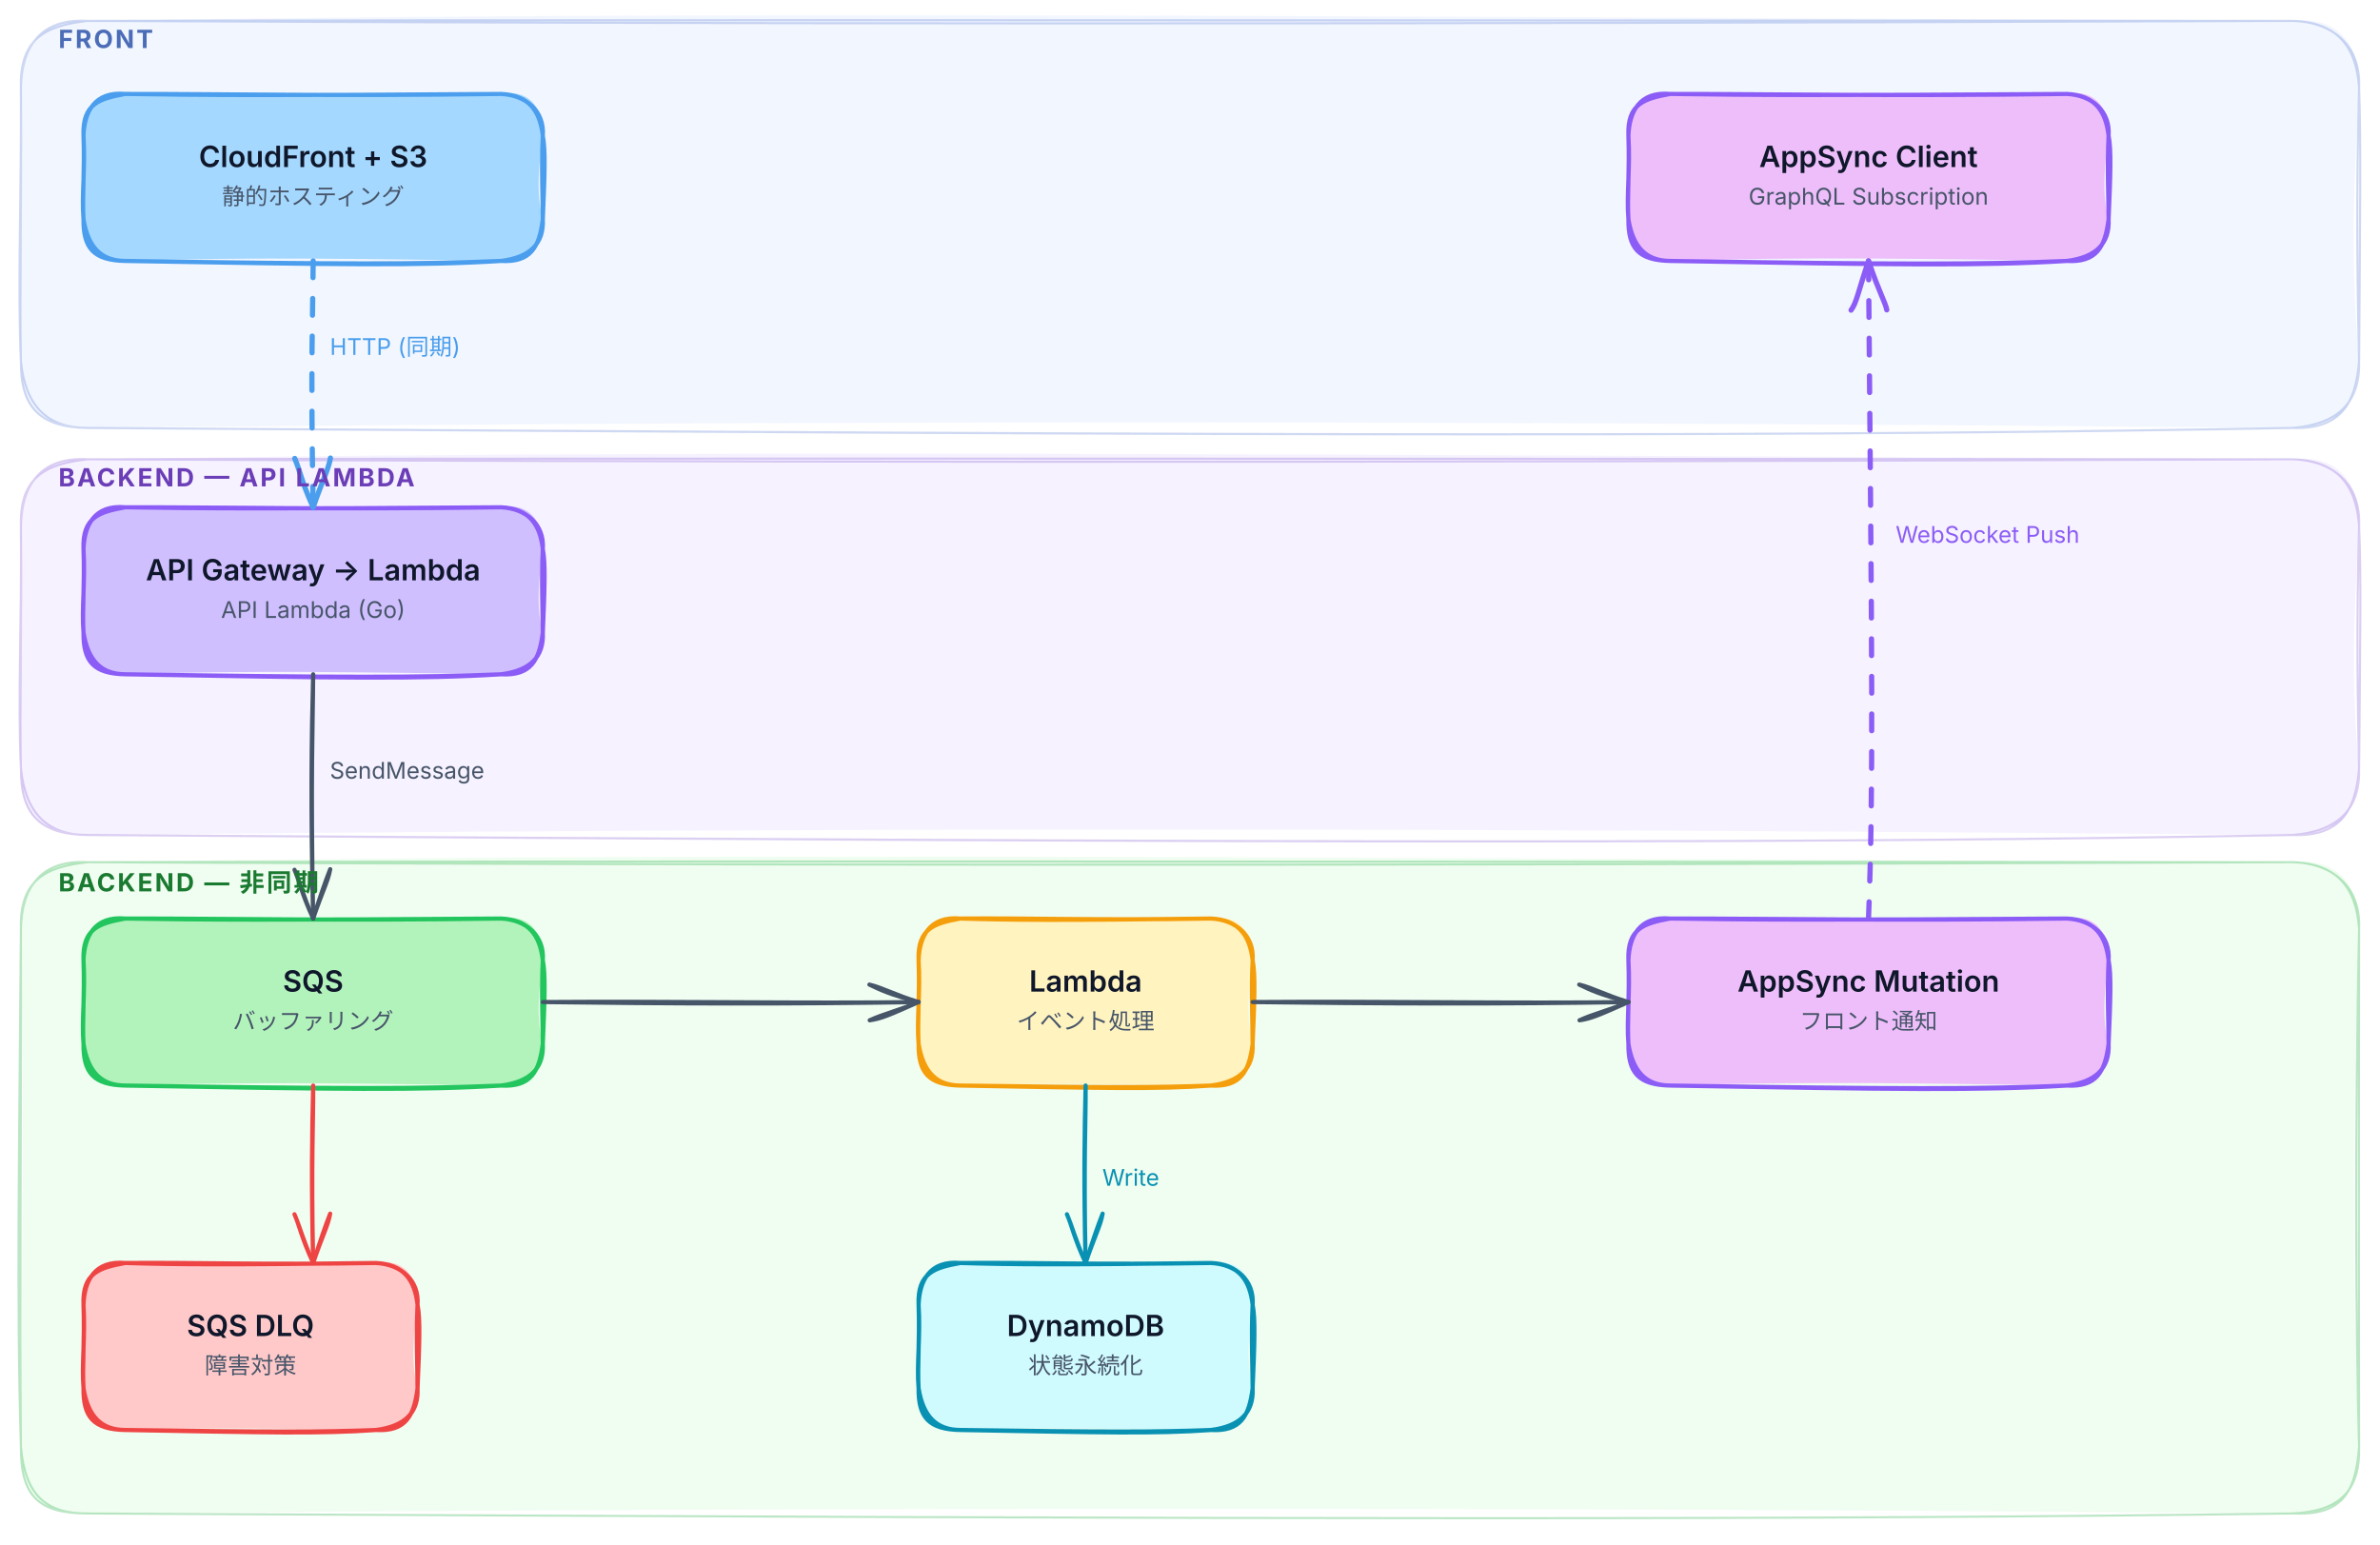
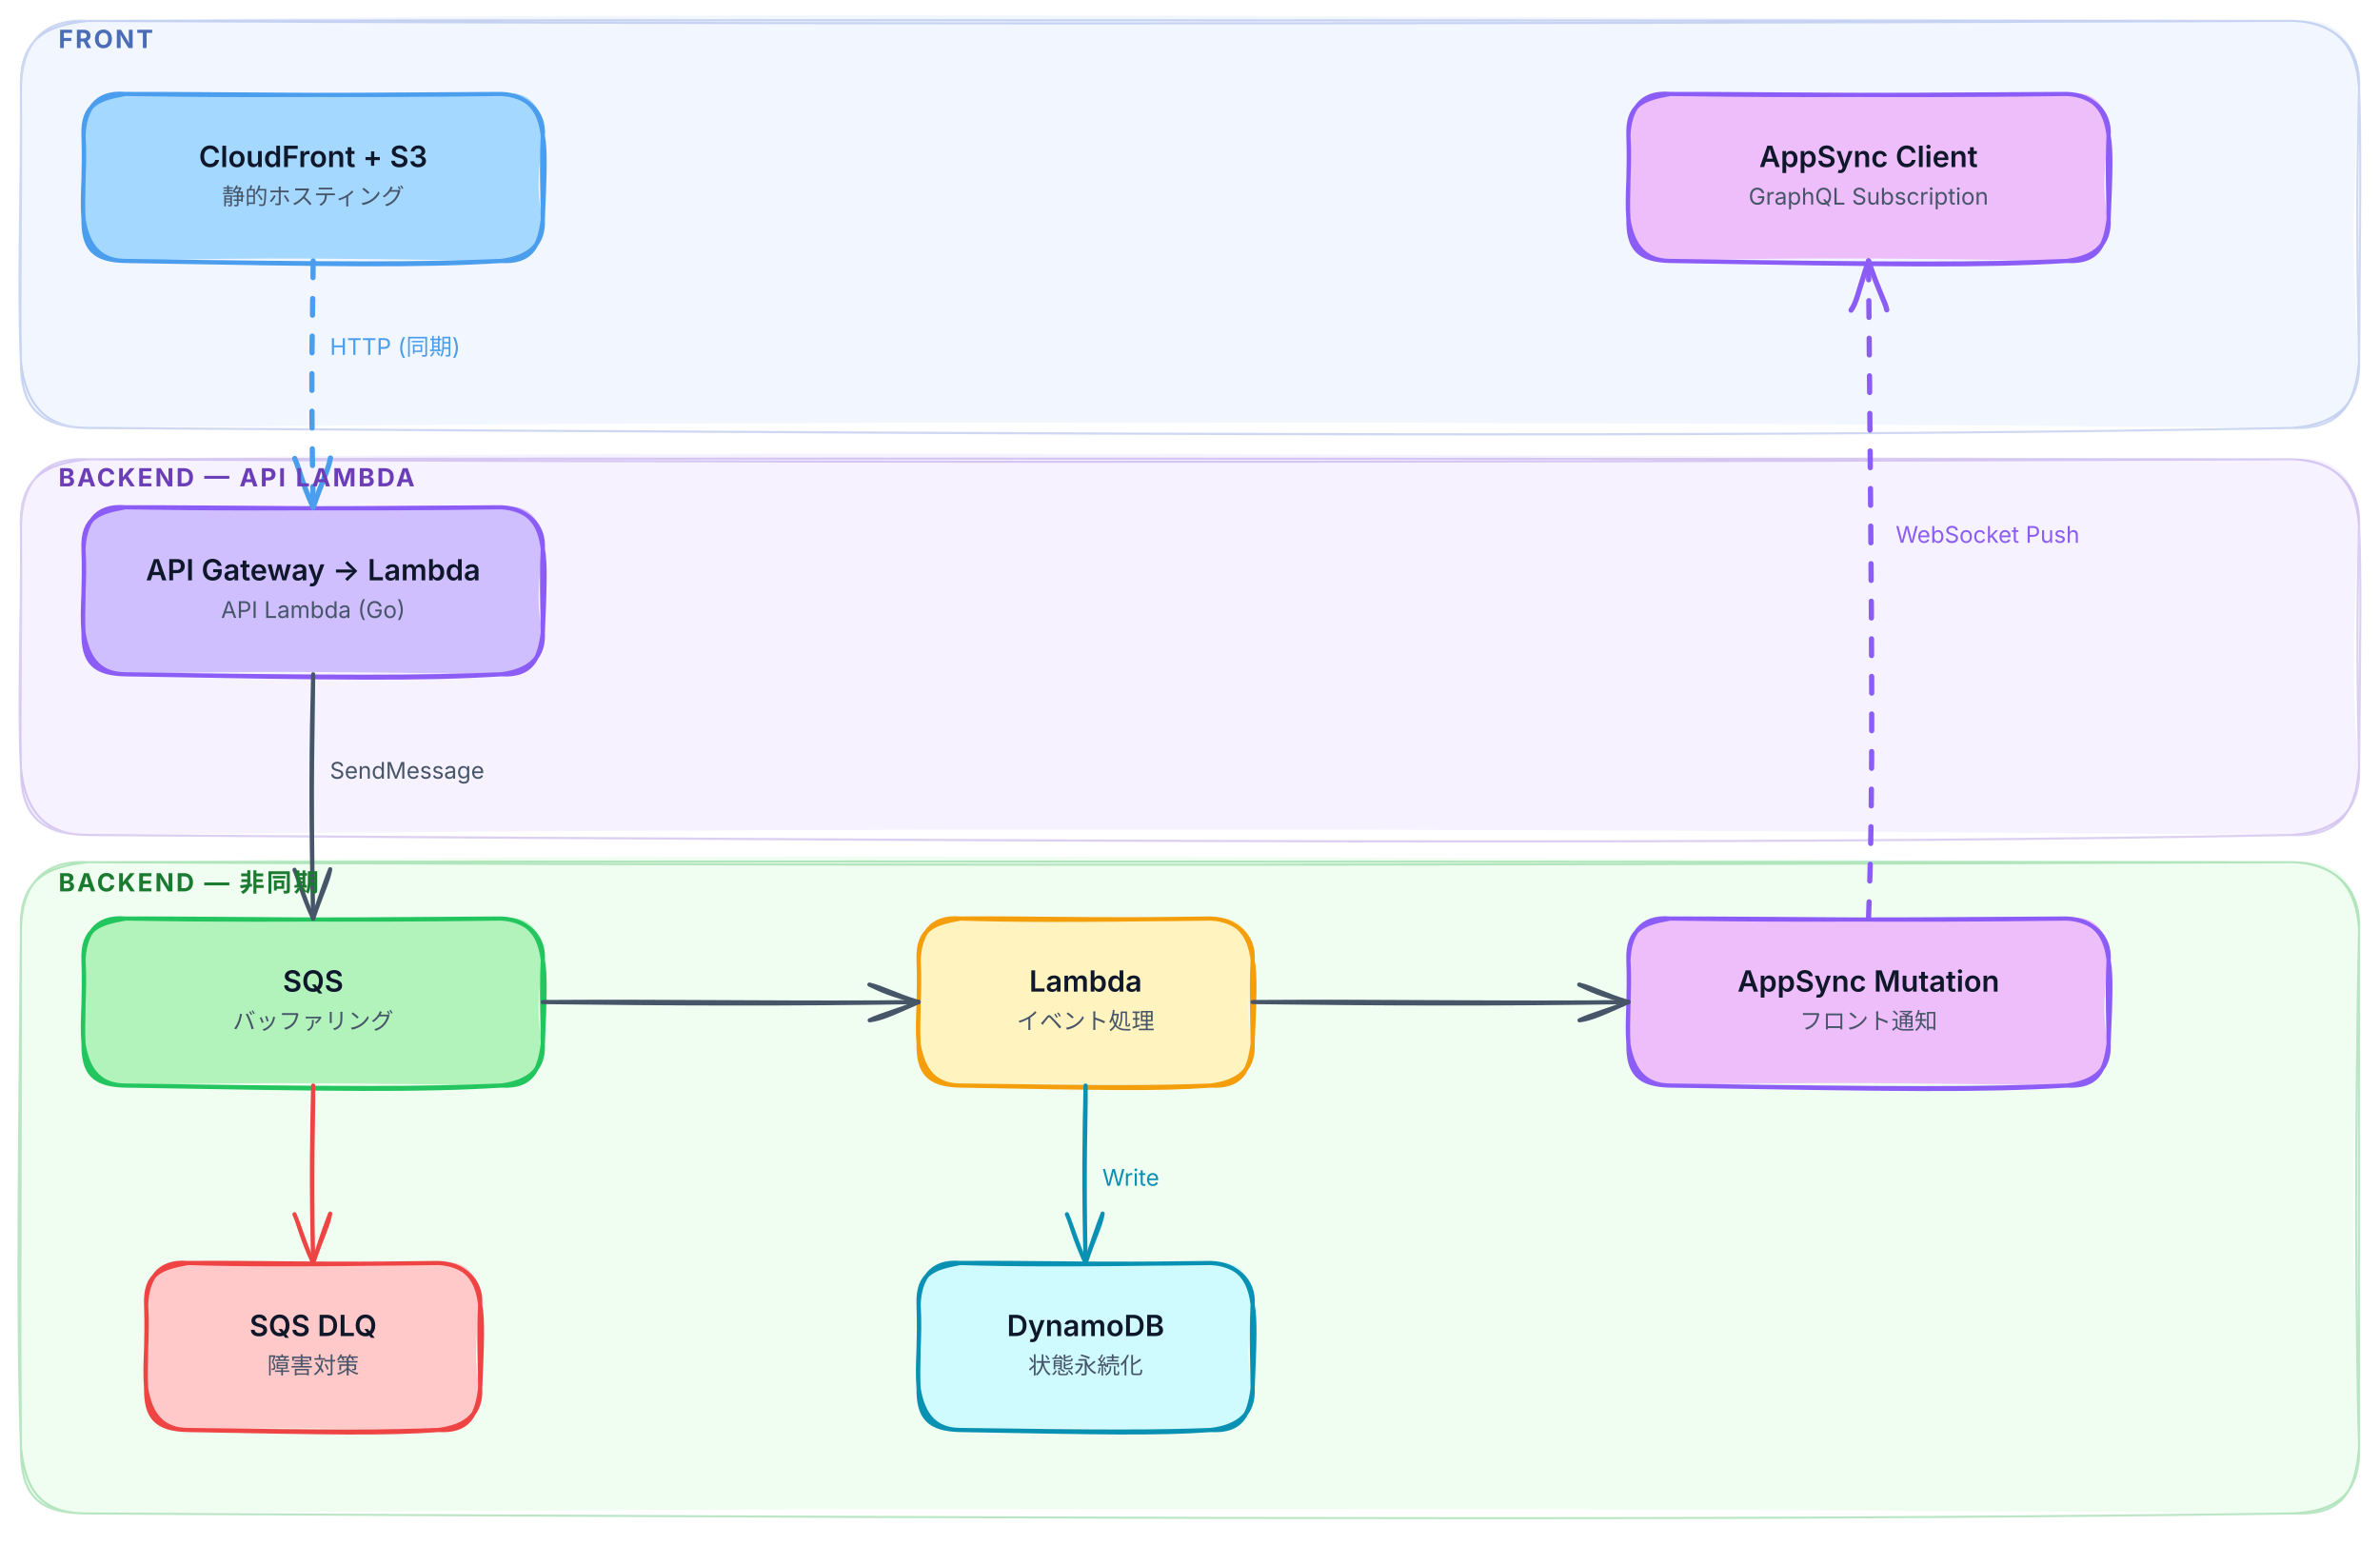
<svg xmlns="http://www.w3.org/2000/svg" version="1.1" viewBox="0 0 1140 740" width="1140" height="740">
  <defs>
    <style class="style-fonts">
      </style>
  </defs>
  <rect x="0" y="0" width="1140" height="813" fill="#ffffff" />
  <g stroke-opacity="0.35" fill-opacity="0.35" stroke-linecap="round" transform="translate(10 10) rotate(0 560 97.5)">
    <path d="M32 0 C265.61 -3.79, 495.34 -3.31, 1088 0 C1112.09 -2.71, 1120.43 14.22, 1120 32 C1117.29 74.86, 1115.9 119.72, 1120 163 C1117.73 187.64, 1111.56 192.97, 1088 195 C733.99 191.74, 380.57 191.26, 32 195 C7.68 192.22, 0.36 186.72, 0 163 C-1.39 128.72, 1.93 102.48, 0 32 C2.2 9.91, 9.94 -0.48, 32 0" stroke="none" stroke-width="0" fill="#dbe4ff" />
    <path d="M32 0 C243.55 -0.47, 454.28 -0.39, 1088 0 M32 0 C319.3 1.36, 606.36 1.85, 1088 0 M1088 0 C1108.04 0.53, 1120.88 12.29, 1120 32 M1088 0 C1109.53 0.56, 1118.67 12.4, 1120 32 M1120 32 C1120.93 58.74, 1120.49 90.22, 1120 163 M1120 32 C1118.49 82.71, 1119.24 133.46, 1120 163 M1120 163 C1120.6 182.73, 1109.82 193.28, 1088 195 M1120 163 C1118.31 184.4, 1110.27 195.81, 1088 195 M1088 195 C860.67 199.09, 632.91 199.1, 32 195 M1088 195 C860.01 199.18, 632.09 198.92, 32 195 M32 195 C8.78 194.71, -0.18 184.86, 0 163 M32 195 C12.5 194.98, 2.16 184.43, 0 163 M0 163 C-1.67 125.15, 0.31 86.33, 0 32 M0 163 C-0.72 127.43, 0.5 89.91, 0 32 M0 32 C0.44 12.66, 9.12 -1.31, 32 0 M0 32 C-0.62 8.6, 11.68 2.27, 32 0" stroke="#748fdb" stroke-width="1" fill="none" />
  </g>
  <g stroke-opacity="0.35" fill-opacity="0.35" stroke-linecap="round" transform="translate(10 220) rotate(0 560 90)">
    <path d="M32 0 C265.61 -3.79, 495.34 -3.31, 1088 0 C1112.09 -2.71, 1120.43 14.22, 1120 32 C1117.42 69.98, 1116.02 109.96, 1120 148 C1117.73 172.64, 1111.56 177.97, 1088 180 C733.99 176.74, 380.57 176.26, 32 180 C7.68 177.22, 0.36 171.72, 0 148 C-1.48 117.37, 1.83 94.78, 0 32 C2.2 9.91, 9.94 -0.48, 32 0" stroke="none" stroke-width="0" fill="#e5dbff" />
    <path d="M32 0 C243.55 -0.47, 454.28 -0.39, 1088 0 M32 0 C319.3 1.36, 606.36 1.85, 1088 0 M1088 0 C1108.04 0.53, 1120.88 12.29, 1120 32 M1088 0 C1109.53 0.56, 1118.67 12.4, 1120 32 M1120 32 C1121 55.48, 1120.56 83.69, 1120 148 M1120 32 C1118.61 76.87, 1119.36 121.78, 1120 148 M1120 148 C1120.6 167.73, 1109.82 178.28, 1088 180 M1120 148 C1118.31 169.4, 1110.27 180.81, 1088 180 M1088 180 C860.67 184.09, 632.91 184.1, 32 180 M1088 180 C860.01 184.18, 632.09 183.92, 32 180 M32 180 C8.78 179.71, -0.18 169.86, 0 148 M32 180 C12.5 179.98, 2.16 169.43, 0 148 M0 148 C-1.56 114.45, 0.42 79.93, 0 32 M0 148 C-0.71 116.57, 0.51 83.2, 0 32 M0 32 C0.44 12.66, 9.12 -1.31, 32 0 M0 32 C-0.62 8.6, 11.68 2.27, 32 0" stroke="#9775db" stroke-width="1" fill="none" />
  </g>
  <g stroke-opacity="0.35" fill-opacity="0.35" stroke-linecap="round" transform="translate(10 413) rotate(0 560 156)">
    <path d="M32 0 C265.61 -3.79, 495.34 -3.31, 1088 0 C1112.09 -2.71, 1120.43 14.22, 1120 32 C1116.98 111, 1116.02 197, 1120 280 C1117.73 306, 1111.56 310, 1088 312 C733.99 309, 380.57 309, 32 312 C7.68 310, 0.36 305, 0 280 C-0.11 222, 2.18 161, 0 32 C2.2 9.91, 9.94 -0.48, 32 0" stroke="none" stroke-width="0" fill="#d3f9d8" />
    <path d="M32 0 C243.55 -0.47, 454.28 -0.39, 1088 0 M32 0 C319.3 1.36, 606.36 1.85, 1088 0 M1088 0 C1108.04 0.53, 1120.88 12.29, 1120 32 M1088 0 C1109.53 0.56, 1118.67 12.4, 1120 32 M1120 32 C1120.02 81, 1119.72 140, 1120 280 M1120 32 C1117.85 127, 1118.37 228, 1120 280 M1120 280 C1120.6 302, 1109.82 311, 1088 312 M1120 280 C1118.31 304, 1110.27 313, 1088 312 M1088 312 C860.67 315, 632.91 315, 32 312 M1088 312 C860.01 315, 632.09 315, 32 312 M32 312 C8.78 312, -0.18 304, 0 280 M32 312 C12.5 312, 2.16 304, 0 280 M0 280 C-2.13 211, -0.76 136, 0 32 M0 280 C-0.62 215, 0.22 142, 0 32 M0 32 C0.44 12.66, 9.12 -1.31, 32 0 M0 32 C-0.62 8.6, 11.68 2.27, 32 0" stroke="#3db75a" stroke-width="1" fill="none" />
  </g>
  <g stroke-linecap="round" transform="translate(40 45) rotate(0 110 40)">
    <path d="M20 0 C62.86 -1.24, 96.02 -0.03, 200 0 C216.09 -2.71, 220.43 10.22, 220 20 C218.07 33.25, 216.67 48.51, 220 60 C217.73 76.64, 215.56 77.97, 200 80 C140.12 79.13, 81.71 77.93, 20 80 C3.68 77.22, 0.36 75.72, 0 60 C-1.96 47.86, 1.35 43.75, 0 20 C2.2 5.91, 5.94 -0.48, 20 0" stroke="none" stroke-width="0" fill="#a5d8ff" />
    <path d="M20 0 C56.86 0.6, 91.68 0.8, 200 0 M20 0 C69.16 -0.07, 117.69 1.15, 200 0 M200 0 C212.04 0.53, 220.88 8.29, 220 20 M200 0 C213.53 0.56, 218.67 8.4, 220 20 M220 20 C221.35 26.95, 220.91 38.63, 220 60 M220 20 C219.24 35.26, 219.99 50.57, 220 60 M220 60 C220.6 71.73, 213.82 78.28, 200 80 M220 60 C218.31 73.4, 214.27 80.81, 200 80 M200 80 C162.23 81.57, 123.39 81.59, 20 80 M200 80 C160.95 82.41, 122.07 81.77, 20 80 M20 80 C4.78 79.71, -0.18 73.86, 0 60 M20 80 C8.5 79.98, 2.16 73.43, 0 60 M0 60 C-1.01 48.25, 0.97 35.53, 0 20 M0 60 C-0.64 49.58, 0.58 37.21, 0 20 M0 20 C0.44 8.66, 5.12 -1.31, 20 0 M0 20 C-0.62 4.6, 7.68 2.27, 20 0" stroke="#4a9eed" stroke-width="2" fill="none" />
  </g>
  <g stroke-linecap="round" transform="translate(780 45) rotate(0 115 40)">
    <path d="M20 0 C65.06 -1.33, 100.42 -0.12, 210 0 C226.09 -2.71, 230.43 10.22, 230 20 C228.07 33.25, 226.67 48.51, 230 60 C227.73 76.64, 225.56 77.97, 210 80 C146.77 79.05, 85 77.85, 20 80 C3.68 77.22, 0.36 75.72, 0 60 C-1.96 47.86, 1.35 43.75, 0 20 C2.2 5.91, 5.94 -0.48, 20 0" stroke="none" stroke-width="0" fill="#eebefa" />
    <path d="M20 0 C58.86 0.58, 95.68 0.78, 210 0 M20 0 C71.87 -0.03, 123.13 1.19, 210 0 M210 0 C222.04 0.53, 230.88 8.29, 230 20 M210 0 C223.53 0.56, 228.67 8.4, 230 20 M230 20 C231.35 26.95, 230.91 38.63, 230 60 M230 20 C229.24 35.26, 229.99 50.57, 230 60 M230 60 C230.6 71.73, 223.82 78.28, 210 80 M230 60 C228.31 73.4, 224.27 80.81, 210 80 M210 80 C170.08 81.67, 129.07 81.69, 20 80 M210 80 C168.79 82.5, 127.75 81.86, 20 80 M20 80 C4.78 79.71, -0.18 73.86, 0 60 M20 80 C8.5 79.98, 2.16 73.43, 0 60 M0 60 C-1.01 48.25, 0.97 35.53, 0 20 M0 60 C-0.64 49.58, 0.58 37.21, 0 20 M0 20 C0.44 8.66, 5.12 -1.31, 20 0 M0 20 C-0.62 4.6, 7.68 2.27, 20 0" stroke="#8b5cf6" stroke-width="2" fill="none" />
  </g>
  <g stroke-linecap="round" transform="translate(40 243) rotate(0 110 40)">
    <path d="M20 0 C62.86 -1.24, 96.02 -0.03, 200 0 C216.09 -2.71, 220.43 10.22, 220 20 C218.07 33.25, 216.67 48.51, 220 60 C217.73 76.64, 215.56 77.97, 200 80 C140.12 79.13, 81.71 77.93, 20 80 C3.68 77.22, 0.36 75.72, 0 60 C-1.96 47.86, 1.35 43.75, 0 20 C2.2 5.91, 5.94 -0.48, 20 0" stroke="none" stroke-width="0" fill="#d0bfff" />
    <path d="M20 0 C56.86 0.6, 91.68 0.8, 200 0 M20 0 C69.16 -0.07, 117.69 1.15, 200 0 M200 0 C212.04 0.53, 220.88 8.29, 220 20 M200 0 C213.53 0.56, 218.67 8.4, 220 20 M220 20 C221.35 26.95, 220.91 38.63, 220 60 M220 20 C219.24 35.26, 219.99 50.57, 220 60 M220 60 C220.6 71.73, 213.82 78.28, 200 80 M220 60 C218.31 73.4, 214.27 80.81, 200 80 M200 80 C162.23 81.57, 123.39 81.59, 20 80 M200 80 C160.95 82.41, 122.07 81.77, 20 80 M20 80 C4.78 79.71, -0.18 73.86, 0 60 M20 80 C8.5 79.98, 2.16 73.43, 0 60 M0 60 C-1.01 48.25, 0.97 35.53, 0 20 M0 60 C-0.64 49.58, 0.58 37.21, 0 20 M0 20 C0.44 8.66, 5.12 -1.31, 20 0 M0 20 C-0.62 4.6, 7.68 2.27, 20 0" stroke="#8b5cf6" stroke-width="2" fill="none" />
  </g>
  <g stroke-linecap="round" transform="translate(40 440) rotate(0 110 40)">
    <path d="M20 0 C62.86 -1.24, 96.02 -0.03, 200 0 C216.09 -2.71, 220.43 10.22, 220 20 C218.07 33.25, 216.67 48.51, 220 60 C217.73 76.64, 215.56 77.97, 200 80 C140.12 79.13, 81.71 77.93, 20 80 C3.68 77.22, 0.36 75.72, 0 60 C-1.96 47.86, 1.35 43.75, 0 20 C2.2 5.91, 5.94 -0.48, 20 0" stroke="none" stroke-width="0" fill="#b2f2bb" />
    <path d="M20 0 C56.86 0.6, 91.68 0.8, 200 0 M20 0 C69.16 -0.07, 117.69 1.15, 200 0 M200 0 C212.04 0.53, 220.88 8.29, 220 20 M200 0 C213.53 0.56, 218.67 8.4, 220 20 M220 20 C221.35 26.95, 220.91 38.63, 220 60 M220 20 C219.24 35.26, 219.99 50.57, 220 60 M220 60 C220.6 71.73, 213.82 78.28, 200 80 M220 60 C218.31 73.4, 214.27 80.81, 200 80 M200 80 C162.23 81.57, 123.39 81.59, 20 80 M200 80 C160.95 82.41, 122.07 81.77, 20 80 M20 80 C4.78 79.71, -0.18 73.86, 0 60 M20 80 C8.5 79.98, 2.16 73.43, 0 60 M0 60 C-1.01 48.25, 0.97 35.53, 0 20 M0 60 C-0.64 49.58, 0.58 37.21, 0 20 M0 20 C0.44 8.66, 5.12 -1.31, 20 0 M0 20 C-0.62 4.6, 7.68 2.27, 20 0" stroke="#22c55e" stroke-width="2" fill="none" />
  </g>
  <g stroke-linecap="round" transform="translate(330 440) rotate(0 80 40)" opacity="0">
    <path d="M20 0 C49.66 -0.67, 69.62 0.54, 140 0 C156.09 -2.71, 160.43 10.22, 160 20 C158.07 33.25, 156.67 48.51, 160 60 C157.73 76.64, 155.56 77.97, 140 80 C100.25 79.63, 61.96 78.43, 20 80 C3.68 77.22, 0.36 75.72, 0 60 C-1.96 47.86, 1.35 43.75, 0 20 C2.2 5.91, 5.94 -0.48, 20 0" stroke="none" stroke-width="0" fill="#d3f9d8" />
    <path d="M20 0 C44.86 0.72, 67.68 0.92, 140 0 M20 0 C52.84 -0.31, 85.05 0.91, 140 0 M140 0 C152.04 0.53, 160.88 8.29, 160 20 M140 0 C153.53 0.56, 158.67 8.4, 160 20 M160 20 C161.35 26.95, 160.91 38.63, 160 60 M160 20 C159.24 35.26, 159.99 50.57, 160 60 M160 60 C160.6 71.73, 153.82 78.28, 140 80 M160 60 C158.31 73.4, 154.27 80.81, 140 80 M140 80 C115.17 80.97, 89.27 80.99, 20 80 M140 80 C113.9 81.86, 87.97 81.22, 20 80 M20 80 C4.78 79.71, -0.18 73.86, 0 60 M20 80 C8.5 79.98, 2.16 73.43, 0 60 M0 60 C-1.01 48.25, 0.97 35.53, 0 20 M0 60 C-0.64 49.58, 0.58 37.21, 0 20 M0 20 C0.44 8.66, 5.12 -1.31, 20 0 M0 20 C-0.62 4.6, 7.68 2.27, 20 0" stroke="#d3f9d8" stroke-width="2" fill="none" />
  </g>
  <g stroke-linecap="round" transform="translate(440 440) rotate(0 80 40)">
    <path d="M20 0 C49.66 -0.67, 69.62 0.54, 140 0 C156.09 -2.71, 160.43 10.22, 160 20 C158.07 33.25, 156.67 48.51, 160 60 C157.73 76.64, 155.56 77.97, 140 80 C100.25 79.63, 61.96 78.43, 20 80 C3.68 77.22, 0.36 75.72, 0 60 C-1.96 47.86, 1.35 43.75, 0 20 C2.2 5.91, 5.94 -0.48, 20 0" stroke="none" stroke-width="0" fill="#fff3bf" />
    <path d="M20 0 C44.86 0.72, 67.68 0.92, 140 0 M20 0 C52.84 -0.31, 85.05 0.91, 140 0 M140 0 C152.04 0.53, 160.88 8.29, 160 20 M140 0 C153.53 0.56, 158.67 8.4, 160 20 M160 20 C161.35 26.95, 160.91 38.63, 160 60 M160 20 C159.24 35.26, 159.99 50.57, 160 60 M160 60 C160.6 71.73, 153.82 78.28, 140 80 M160 60 C158.31 73.4, 154.27 80.81, 140 80 M140 80 C115.17 80.97, 89.27 80.99, 20 80 M140 80 C113.9 81.86, 87.97 81.22, 20 80 M20 80 C4.78 79.71, -0.18 73.86, 0 60 M20 80 C8.5 79.98, 2.16 73.43, 0 60 M0 60 C-1.01 48.25, 0.97 35.53, 0 20 M0 60 C-0.64 49.58, 0.58 37.21, 0 20 M0 20 C0.44 8.66, 5.12 -1.31, 20 0 M0 20 C-0.62 4.6, 7.68 2.27, 20 0" stroke="#f59e0b" stroke-width="2" fill="none" />
  </g>
  <g stroke-linecap="round" transform="translate(780 440) rotate(0 115 40)">
    <path d="M20 0 C65.06 -1.33, 100.42 -0.12, 210 0 C226.09 -2.71, 230.43 10.22, 230 20 C228.07 33.25, 226.67 48.51, 230 60 C227.73 76.64, 225.56 77.97, 210 80 C146.77 79.05, 85 77.85, 20 80 C3.68 77.22, 0.36 75.72, 0 60 C-1.96 47.86, 1.35 43.75, 0 20 C2.2 5.91, 5.94 -0.48, 20 0" stroke="none" stroke-width="0" fill="#eebefa" />
    <path d="M20 0 C58.86 0.58, 95.68 0.78, 210 0 M20 0 C71.87 -0.03, 123.13 1.19, 210 0 M210 0 C222.04 0.53, 230.88 8.29, 230 20 M210 0 C223.53 0.56, 228.67 8.4, 230 20 M230 20 C231.35 26.95, 230.91 38.63, 230 60 M230 20 C229.24 35.26, 229.99 50.57, 230 60 M230 60 C230.6 71.73, 223.82 78.28, 210 80 M230 60 C228.31 73.4, 224.27 80.81, 210 80 M210 80 C170.08 81.67, 129.07 81.69, 20 80 M210 80 C168.79 82.5, 127.75 81.86, 20 80 M20 80 C4.78 79.71, -0.18 73.86, 0 60 M20 80 C8.5 79.98, 2.16 73.43, 0 60 M0 60 C-1.01 48.25, 0.97 35.53, 0 20 M0 60 C-0.64 49.58, 0.58 37.21, 0 20 M0 20 C0.44 8.66, 5.12 -1.31, 20 0 M0 20 C-0.62 4.6, 7.68 2.27, 20 0" stroke="#8b5cf6" stroke-width="2" fill="none" />
  </g>
-   <g stroke-linecap="round" transform="translate(40 605) rotate(0 80 40)">
+   <g stroke-linecap="round" transform="translate(70 605) rotate(0 80 40)">
    <path d="M20 0 C49.66 -0.67, 69.62 0.54, 140 0 C156.09 -2.71, 160.43 10.22, 160 20 C158.07 33.25, 156.67 48.51, 160 60 C157.73 76.64, 155.56 77.97, 140 80 C100.25 79.63, 61.96 78.43, 20 80 C3.68 77.22, 0.36 75.72, 0 60 C-1.96 47.86, 1.35 43.75, 0 20 C2.2 5.91, 5.94 -0.48, 20 0" stroke="none" stroke-width="0" fill="#ffc9c9" />
    <path d="M20 0 C44.86 0.72, 67.68 0.92, 140 0 M20 0 C52.84 -0.31, 85.05 0.91, 140 0 M140 0 C152.04 0.53, 160.88 8.29, 160 20 M140 0 C153.53 0.56, 158.67 8.4, 160 20 M160 20 C161.35 26.95, 160.91 38.63, 160 60 M160 20 C159.24 35.26, 159.99 50.57, 160 60 M160 60 C160.6 71.73, 153.82 78.28, 140 80 M160 60 C158.31 73.4, 154.27 80.81, 140 80 M140 80 C115.17 80.97, 89.27 80.99, 20 80 M140 80 C113.9 81.86, 87.97 81.22, 20 80 M20 80 C4.78 79.71, -0.18 73.86, 0 60 M20 80 C8.5 79.98, 2.16 73.43, 0 60 M0 60 C-1.01 48.25, 0.97 35.53, 0 20 M0 60 C-0.64 49.58, 0.58 37.21, 0 20 M0 20 C0.44 8.66, 5.12 -1.31, 20 0 M0 20 C-0.62 4.6, 7.68 2.27, 20 0" stroke="#ef4444" stroke-width="2" fill="none" />
  </g>
  <g stroke-linecap="round" transform="translate(440 605) rotate(0 80 40)">
    <path d="M20 0 C49.66 -0.67, 69.62 0.54, 140 0 C156.09 -2.71, 160.43 10.22, 160 20 C158.07 33.25, 156.67 48.51, 160 60 C157.73 76.64, 155.56 77.97, 140 80 C100.25 79.63, 61.96 78.43, 20 80 C3.68 77.22, 0.36 75.72, 0 60 C-1.96 47.86, 1.35 43.75, 0 20 C2.2 5.91, 5.94 -0.48, 20 0" stroke="none" stroke-width="0" fill="#cffafe" />
    <path d="M20 0 C44.86 0.72, 67.68 0.92, 140 0 M20 0 C52.84 -0.31, 85.05 0.91, 140 0 M140 0 C152.04 0.53, 160.88 8.29, 160 20 M140 0 C153.53 0.56, 158.67 8.4, 160 20 M160 20 C161.35 26.95, 160.91 38.63, 160 60 M160 20 C159.24 35.26, 159.99 50.57, 160 60 M160 60 C160.6 71.73, 153.82 78.28, 140 80 M160 60 C158.31 73.4, 154.27 80.81, 140 80 M140 80 C115.17 80.97, 89.27 80.99, 20 80 M140 80 C113.9 81.86, 87.97 81.22, 20 80 M20 80 C4.78 79.71, -0.18 73.86, 0 60 M20 80 C8.5 79.98, 2.16 73.43, 0 60 M0 60 C-1.01 48.25, 0.97 35.53, 0 20 M0 60 C-0.64 49.58, 0.58 37.21, 0 20 M0 20 C0.44 8.66, 5.12 -1.31, 20 0 M0 20 C-0.62 4.6, 7.68 2.27, 20 0" stroke="#0891b2" stroke-width="2" fill="none" />
  </g>
  <g stroke-linecap="round">
    <g transform="translate(150 125) rotate(0 -0.3027309 59)">
      <path d="M0 0 C-0.12 24.56, -1.3 48.36, 0 118" stroke="#4a9eed" stroke-width="2.5" fill="none" stroke-dasharray="8 10" />
    </g>
    <g transform="translate(150 125) rotate(0 -0.3027309 59)">
      <path d="M-8.82 94.61 C-6.39 100.23, -5.81 105.11, 0 118" stroke="#4a9eed" stroke-width="2.5" fill="none" />
    </g>
    <g transform="translate(150 125) rotate(0 -0.3027309 59)">
      <path d="M8.28 94.41 C7.28 100.11, 4.45 105.03, 0 118" stroke="#4a9eed" stroke-width="2.5" fill="none" />
    </g>
  </g>
  <mask />
  <g stroke-linecap="round">
    <g transform="translate(150 323) rotate(0 -0.3896002 58.5)">
      <path d="M0 0 C-0.11 24.36, -1.29 47.96, 0 117 M0 0 C-0.82 31.04, -1.24 64.08, 0 117" stroke="#475569" stroke-width="2" fill="none" />
    </g>
    <g transform="translate(150 323) rotate(0 -0.3896002 58.5)">
      <path d="M-8.93 93.65 C-6.48 99.27, -5.87 104.14, 0 117 M-8.93 93.65 C-6.51 99.25, -4.5 106.82, 0 117" stroke="#475569" stroke-width="2" fill="none" />
    </g>
    <g transform="translate(150 323) rotate(0 -0.3896002 58.5)">
      <path d="M8.16 93.37 C7.19 99.08, 4.38 104, 0 117 M8.16 93.37 C5.94 98.98, 3.29 106.62, 0 117" stroke="#475569" stroke-width="2" fill="none" />
    </g>
  </g>
  <mask />
  <g stroke-linecap="round">
    <g transform="translate(260 480) rotate(0 90 0.2836105)">
      <path d="M0 0 C60 0.8, 120 1, 180 0 M0 0 C63 -0.47, 126 0.75, 180 0" stroke="#475569" stroke-width="2" fill="none" />
    </g>
    <g transform="translate(260 480) rotate(0 90 0.2836105)">
      <path d="M156.58 8.74 C162.19 7.91, 165.7 6.36, 180 0 M156.58 8.74 C163.22 5.67, 169.17 4.51, 180 0" stroke="#475569" stroke-width="2" fill="none" />
    </g>
    <g transform="translate(260 480) rotate(0 90 0.2836105)">
      <path d="M156.44 -8.36 C161.94 -5.77, 165.47 -3.9, 180 0 M156.44 -8.36 C162.97 -6.78, 168.95 -3.29, 180 0" stroke="#475569" stroke-width="2" fill="none" />
    </g>
  </g>
  <mask />
  <g stroke-linecap="round">
    <g transform="translate(600 480) rotate(0 90 0.2790724)">
      <path d="M0 0 C60 0.8, 120 1, 180 0 M0 0 C63 -0.47, 126 0.75, 180 0" stroke="#475569" stroke-width="2" fill="none" />
    </g>
    <g transform="translate(600 480) rotate(0 90 0.2790724)">
      <path d="M156.58 8.74 C162.19 7.91, 165.7 6.36, 180 0 M156.58 8.74 C163.22 5.67, 169.17 4.51, 180 0" stroke="#475569" stroke-width="2" fill="none" />
    </g>
    <g transform="translate(600 480) rotate(0 90 0.2790724)">
      <path d="M156.44 -8.36 C161.94 -5.77, 165.47 -3.9, 180 0 M156.44 -8.36 C162.97 -6.78, 168.95 -3.29, 180 0" stroke="#475569" stroke-width="2" fill="none" />
    </g>
  </g>
  <mask />
  <g stroke-linecap="round">
    <g transform="translate(895 440) rotate(0 0.7735837 -157.5)">
      <path d="M0 0 C2.46 -62.32, 1.63 -125.18, 0 -315" stroke="#8b5cf6" stroke-width="2.5" fill="none" stroke-dasharray="8 10" />
    </g>
    <g transform="translate(895 440) rotate(0 0.7735837 -157.5)">
      <path d="M8.75 -291.58 C8.05 -295.28, 5.12 -299.77, 0 -315" stroke="#8b5cf6" stroke-width="2.5" fill="none" />
    </g>
    <g transform="translate(895 440) rotate(0 0.7735837 -157.5)">
      <path d="M-8.35 -291.44 C-5.63 -295.2, -5.14 -299.72, 0 -315" stroke="#8b5cf6" stroke-width="2.5" fill="none" />
    </g>
  </g>
  <mask />
  <g stroke-linecap="round">
    <g transform="translate(150 520) rotate(0 -0.2803027 42.5)">
      <path d="M0 0 C0.15 17.96, -1.03 35.16, 0 85 M0 0 C-0.54 22.33, -0.96 46.67, 0 85" stroke="#ef4444" stroke-width="2" fill="none" />
    </g>
    <g transform="translate(150 520) rotate(0 -0.2803027 42.5)">
      <path d="M-8.95 61.66 C-6.49 67.27, -5.88 72.14, 0 85 M-8.95 61.66 C-6.52 67.25, -4.51 74.82, 0 85" stroke="#ef4444" stroke-width="2" fill="none" />
    </g>
    <g transform="translate(150 520) rotate(0 -0.2803027 42.5)">
      <path d="M8.15 61.37 C7.18 67.07, 4.37 72, 0 85 M8.15 61.37 C5.93 66.98, 3.28 74.62, 0 85" stroke="#ef4444" stroke-width="2" fill="none" />
    </g>
  </g>
  <mask />
  <g stroke-linecap="round">
    <g transform="translate(520 520) rotate(0 -0.2803027 42.5)">
      <path d="M0 0 C0.15 17.96, -1.03 35.16, 0 85 M0 0 C-0.54 22.33, -0.96 46.67, 0 85" stroke="#0891b2" stroke-width="2" fill="none" />
    </g>
    <g transform="translate(520 520) rotate(0 -0.2803027 42.5)">
      <path d="M-8.95 61.66 C-6.49 67.27, -5.88 72.14, 0 85 M-8.95 61.66 C-6.52 67.25, -4.51 74.82, 0 85" stroke="#0891b2" stroke-width="2" fill="none" />
    </g>
    <g transform="translate(520 520) rotate(0 -0.2803027 42.5)">
      <path d="M8.15 61.37 C7.18 67.07, 4.37 72, 0 85 M8.15 61.37 C5.93 66.98, 3.28 74.62, 0 85" stroke="#0891b2" stroke-width="2" fill="none" />
    </g>
  </g>
  <mask />
  <g font-family="system-ui, -apple-system, 'Hiragino Sans', 'Yu Gothic', sans-serif">
    <text x="28" y="23" font-size="12" font-weight="700" fill="#4b6cb7" letter-spacing="1">FRONT</text>
    <text x="28" y="233" font-size="12" font-weight="700" fill="#6b3db7" letter-spacing="1">BACKEND — API LAMBDA</text>
    <text x="28" y="427" font-size="12" font-weight="700" fill="#1a7a30" letter-spacing="1">BACKEND — 非同期</text>
    <text x="150" y="80" text-anchor="middle" font-size="14" font-weight="600" fill="#0f172a">CloudFront + S3</text>
    <text x="150" y="98" text-anchor="middle" font-size="11" fill="#475569">静的ホスティング</text>
    <text x="895" y="80" text-anchor="middle" font-size="14" font-weight="600" fill="#0f172a">AppSync Client</text>
    <text x="895" y="98" text-anchor="middle" font-size="11" fill="#475569">GraphQL Subscription</text>
    <text x="150" y="278" text-anchor="middle" font-size="14" font-weight="600" fill="#0f172a">API Gateway → Lambda</text>
    <text x="150" y="296" text-anchor="middle" font-size="11" fill="#475569">API Lambda (Go)</text>
    <text x="150" y="475" text-anchor="middle" font-size="14" font-weight="600" fill="#0f172a">SQS</text>
    <text x="150" y="493" text-anchor="middle" font-size="11" fill="#475569">バッファリング</text>
    <text x="520" y="475" text-anchor="middle" font-size="14" font-weight="600" fill="#0f172a">Lambda</text>
    <text x="520" y="493" text-anchor="middle" font-size="11" fill="#475569">イベント処理</text>
    <text x="895" y="475" text-anchor="middle" font-size="14" font-weight="600" fill="#0f172a">AppSync Mutation</text>
    <text x="895" y="493" text-anchor="middle" font-size="11" fill="#475569">フロント通知</text>
-     <text x="120" y="640" text-anchor="middle" font-size="14" font-weight="600" fill="#0f172a">SQS DLQ</text>
-     <text x="120" y="658" text-anchor="middle" font-size="11" fill="#475569">障害対策</text>
+     <text x="150" y="640" text-anchor="middle" font-size="14" font-weight="600" fill="#0f172a">SQS DLQ</text>
+     <text x="150" y="658" text-anchor="middle" font-size="11" fill="#475569">障害対策</text>
    <text x="520" y="640" text-anchor="middle" font-size="14" font-weight="600" fill="#0f172a">DynamoDB</text>
    <text x="520" y="658" text-anchor="middle" font-size="11" fill="#475569">状態永続化</text>
    <text x="528" y="568" font-size="11" fill="#0891b2">Write</text>
    <text x="158" y="170" font-size="11" fill="#4a9eed">HTTP (同期)</text>
    <text x="158" y="373" font-size="11" fill="#475569">SendMessage</text>
    <text x="908" y="260" font-size="11" fill="#8b5cf6">WebSocket Push</text>
  </g>
</svg>
